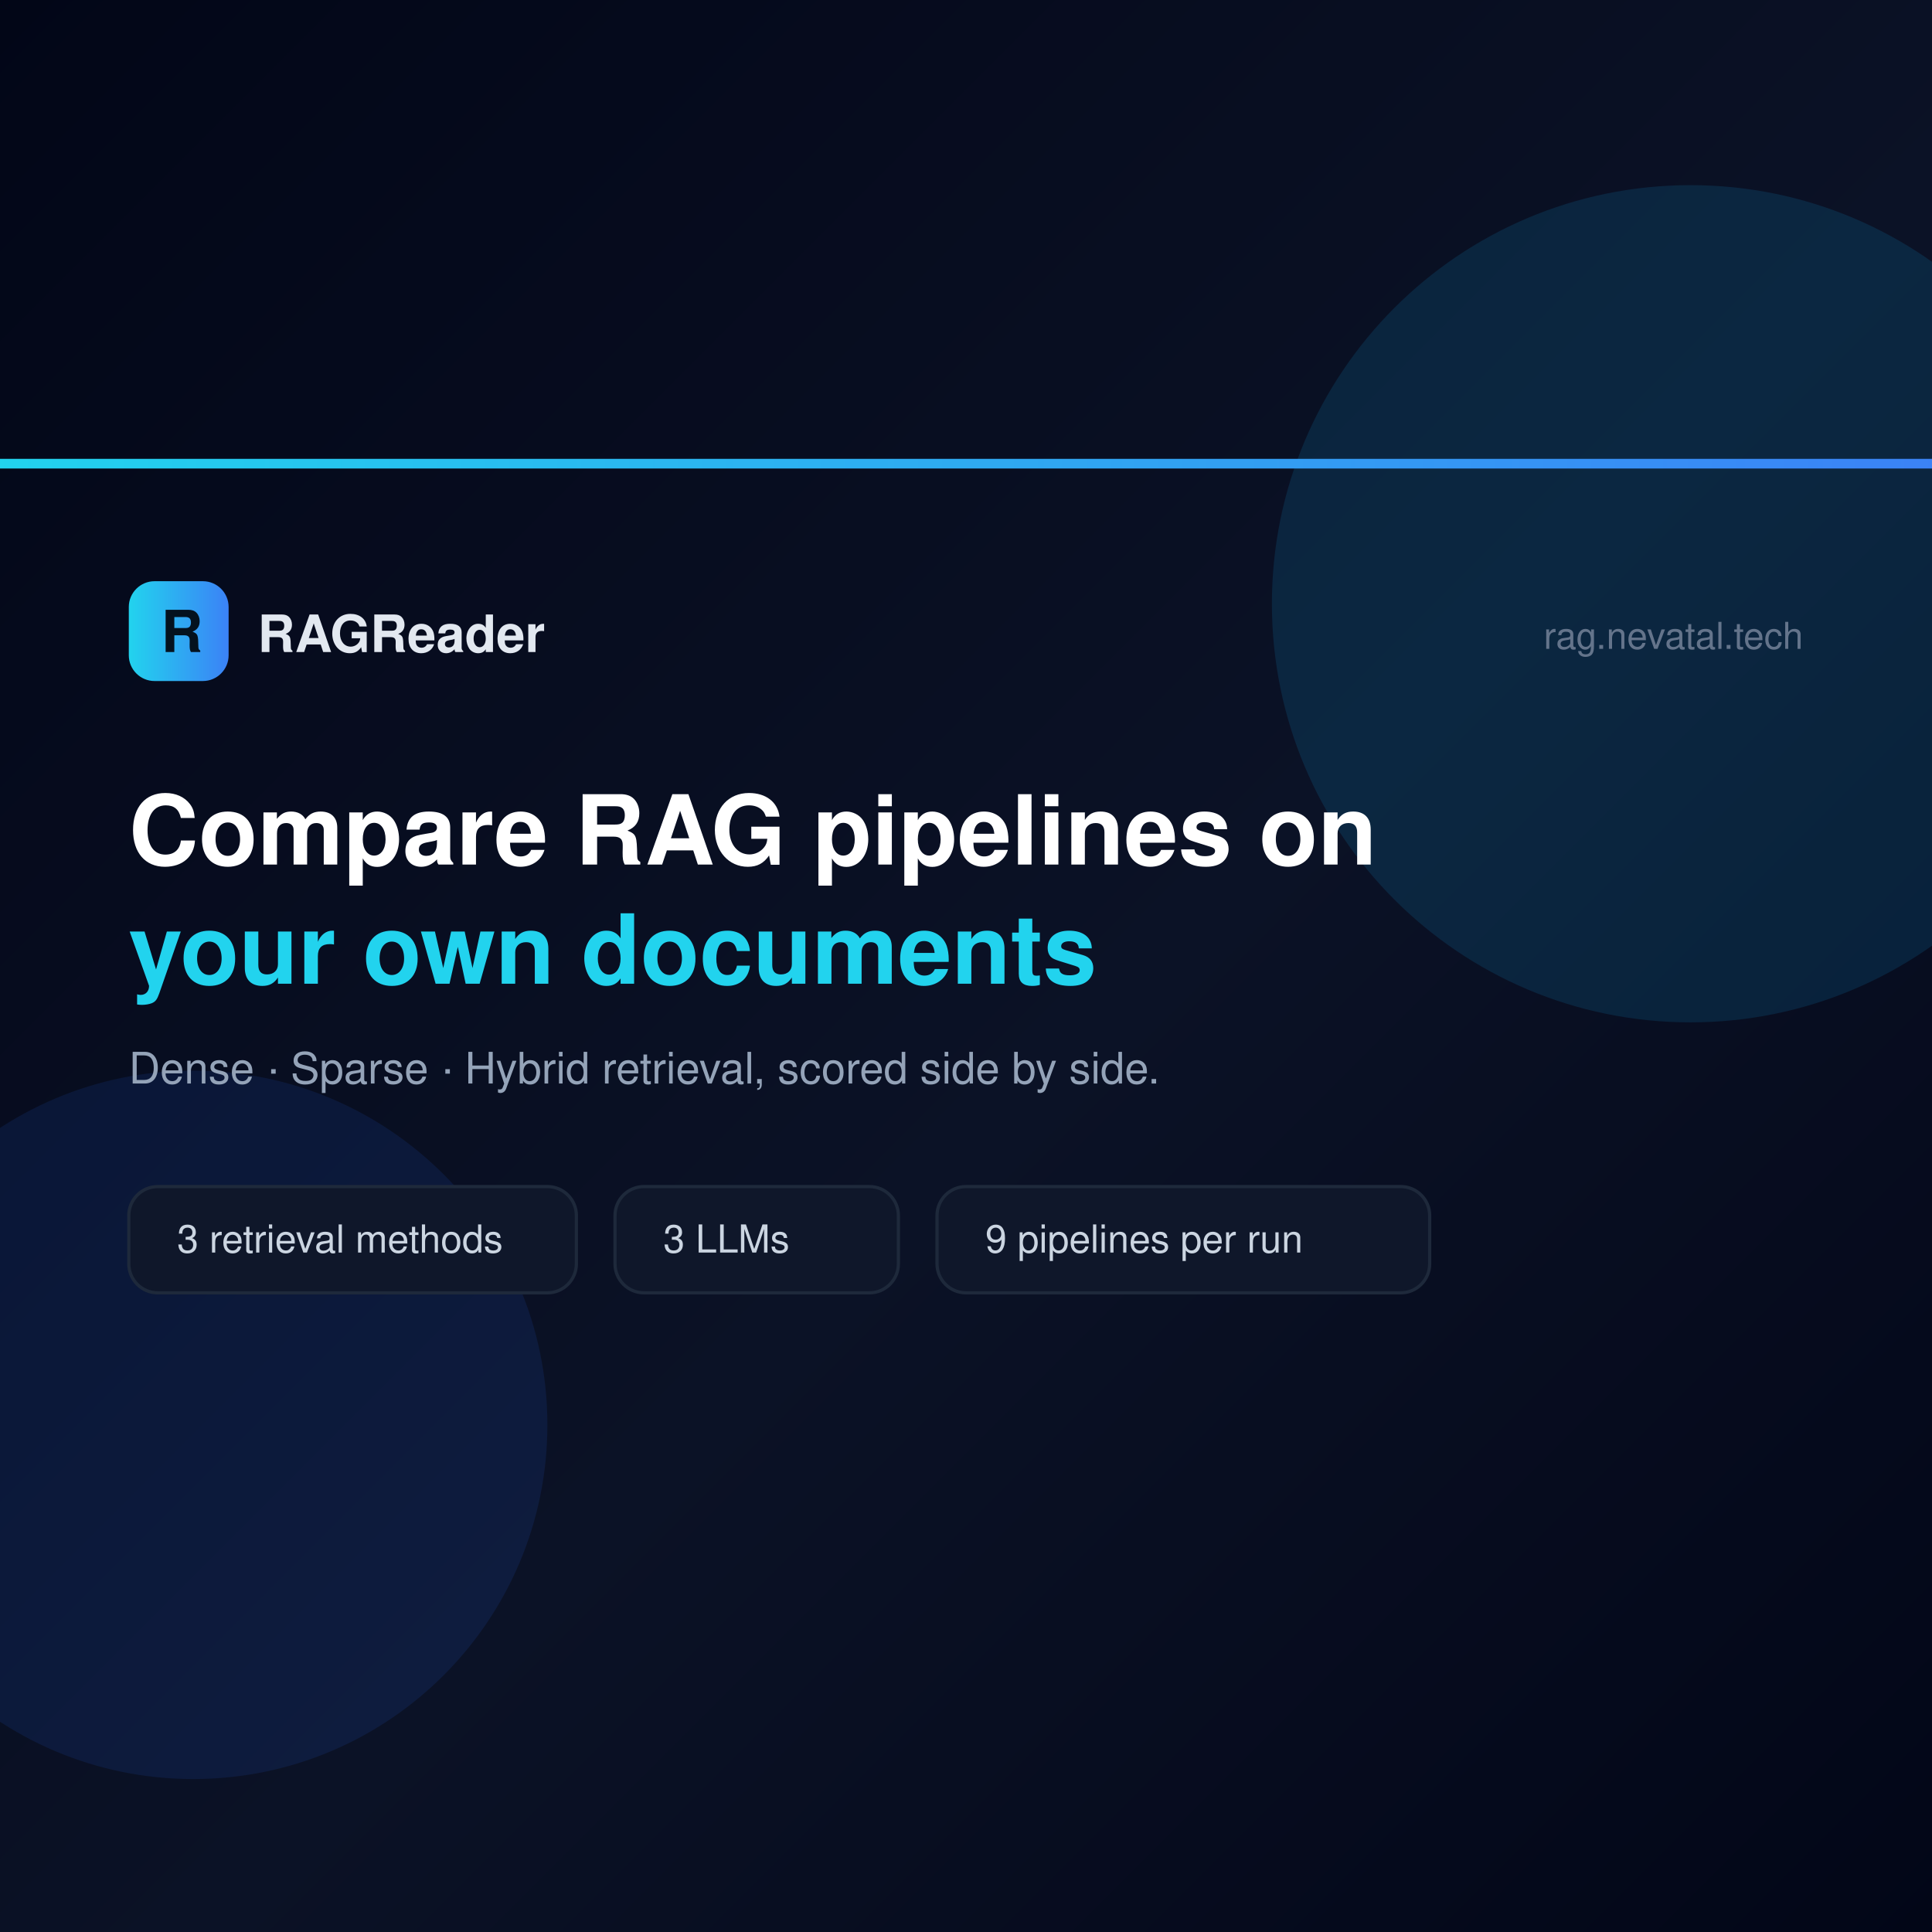
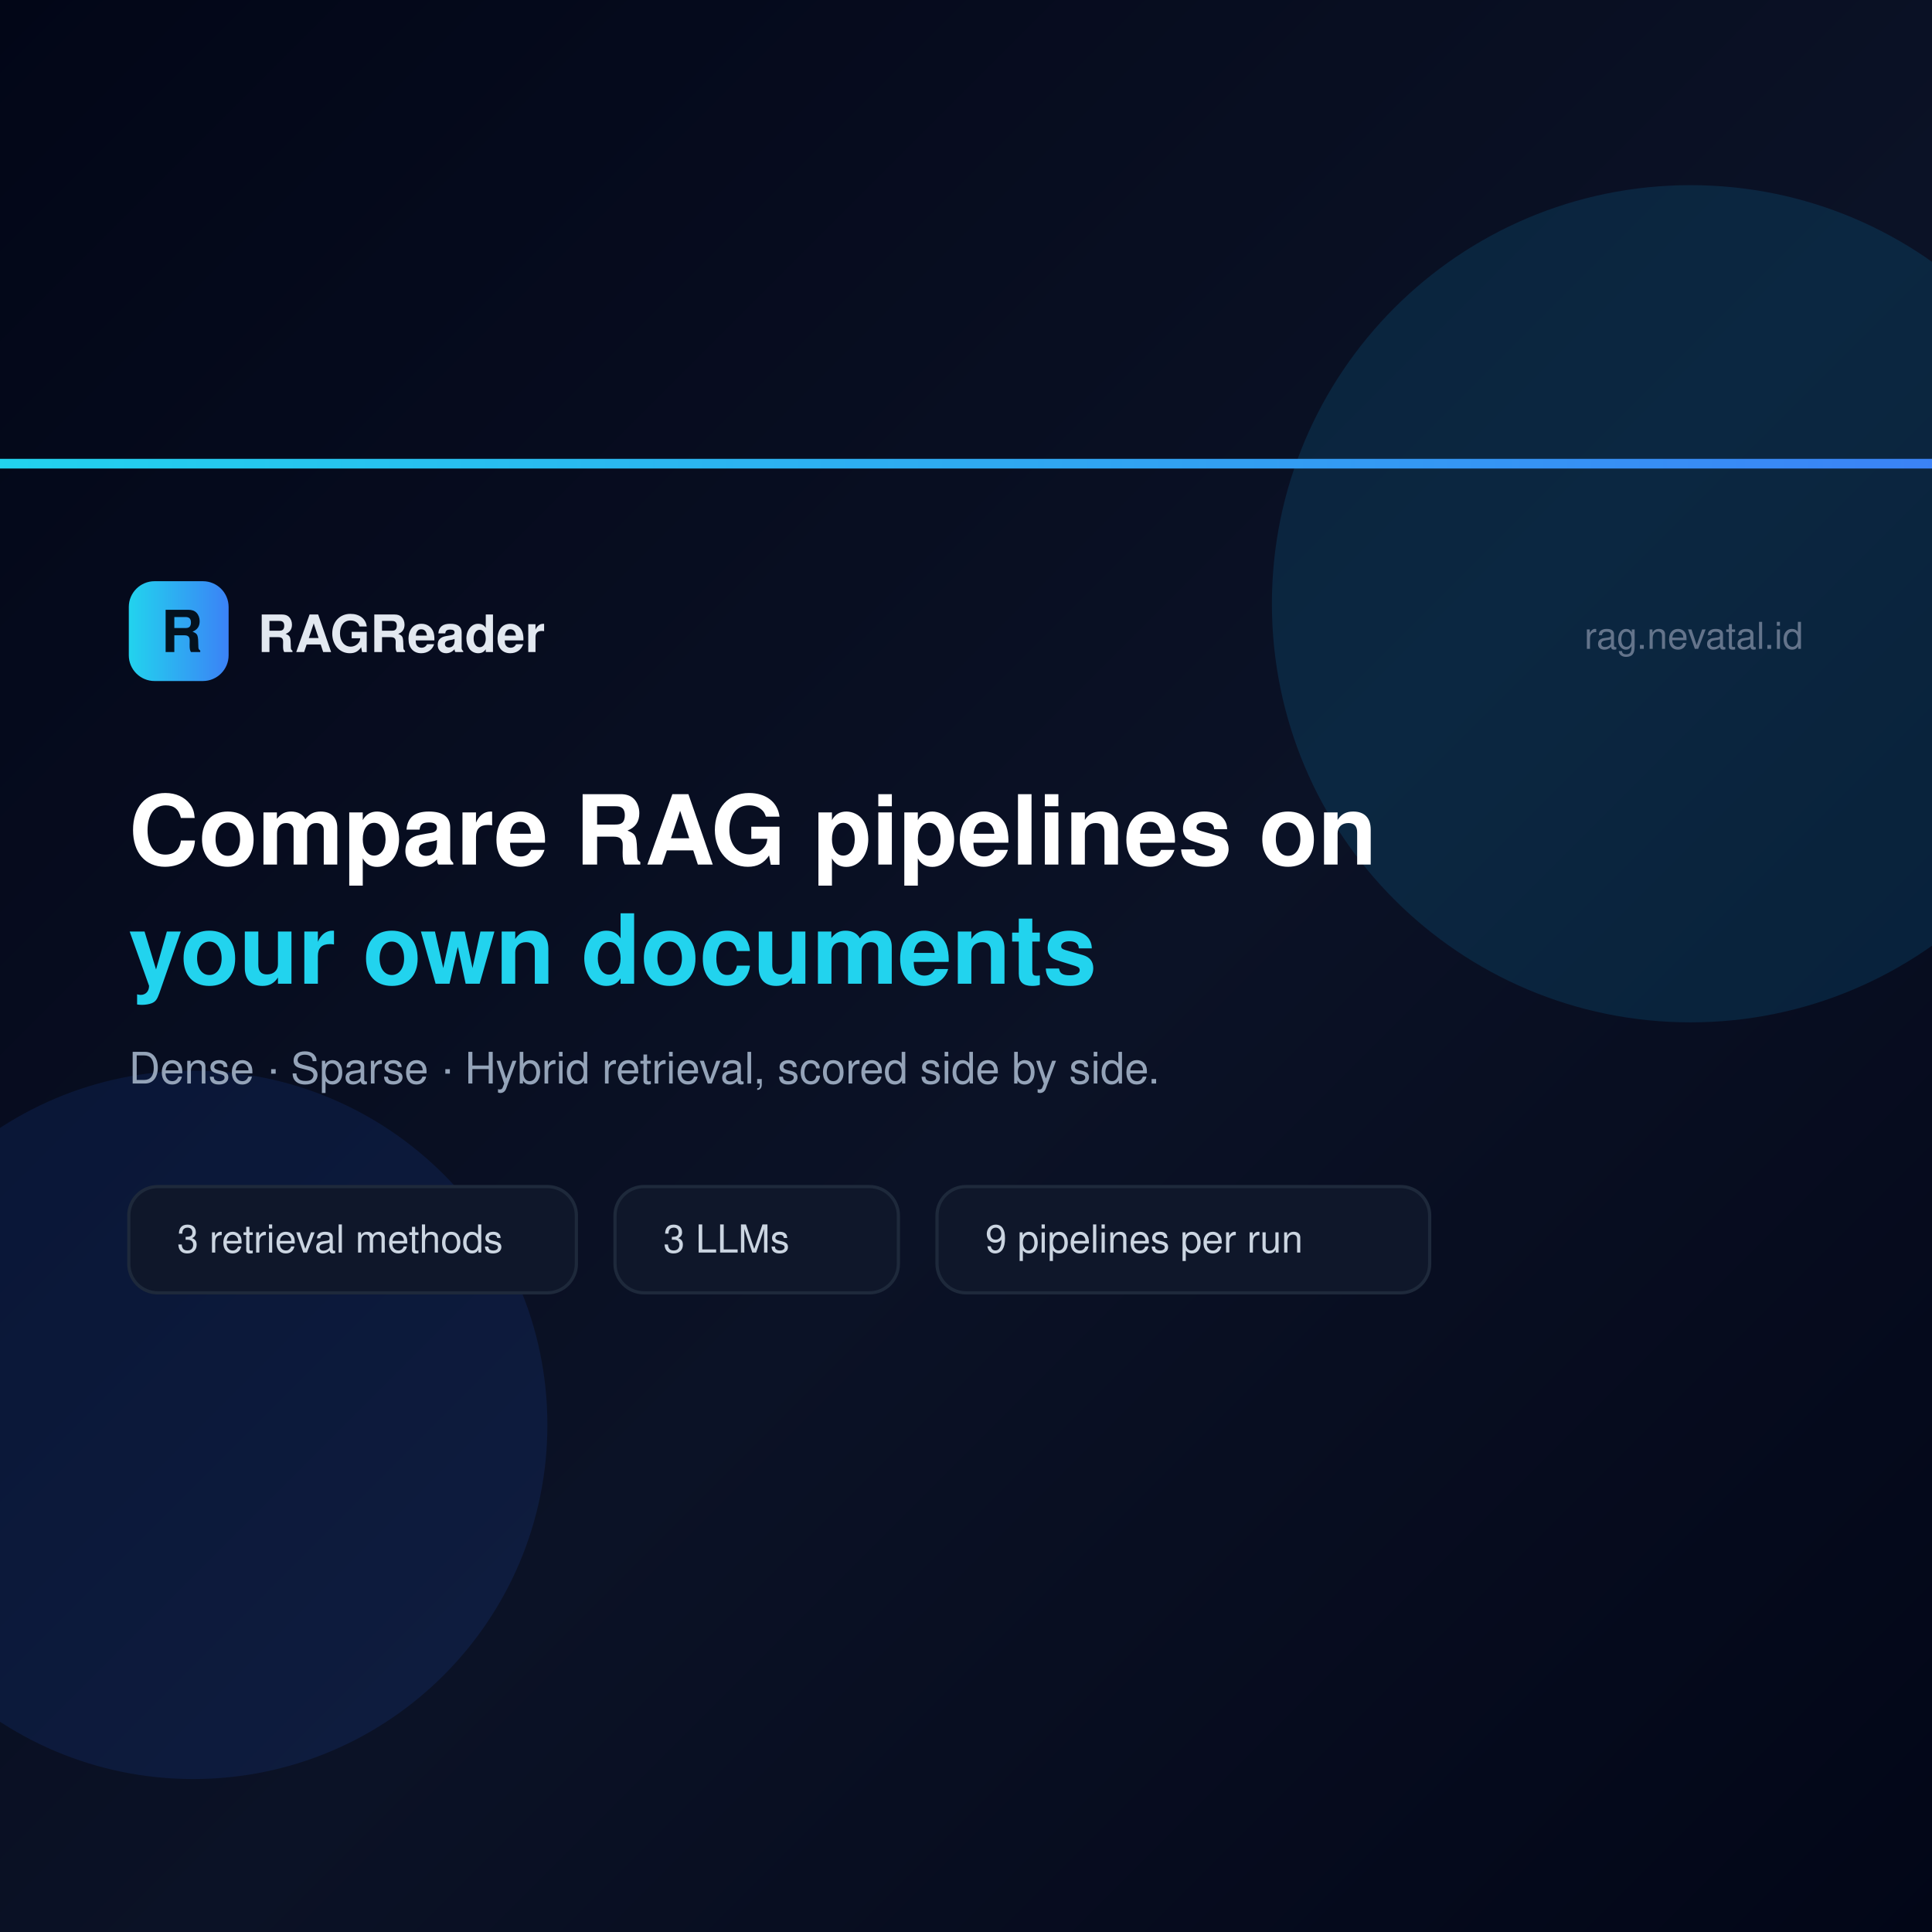
<svg xmlns="http://www.w3.org/2000/svg" width="1200" height="1200" viewBox="0 0 1200 1200">
  <defs>
    <linearGradient id="bg" x1="0" x2="1" y1="0" y2="1">
      <stop offset="0%" stop-color="#020617" />
      <stop offset="55%" stop-color="#0b1226" />
      <stop offset="100%" stop-color="#020617" />
    </linearGradient>
    <linearGradient id="brand" x1="0" x2="1" y1="0" y2="0">
      <stop offset="0%" stop-color="#22d3ee" />
      <stop offset="100%" stop-color="#3b82f6" />
    </linearGradient>
  </defs>
  <rect width="1200" height="1200" fill="url(#bg)" />
  <g transform="translate(0,285)">
    <circle cx="1050" cy="90" r="260" fill="#0ea5e9" opacity=".14" />
    <circle cx="120" cy="600" r="220" fill="#2563eb" opacity=".12" />
    <rect width="1200" height="6" x="0" y="0" fill="url(#brand)" />
    <rect width="62" height="62" x="80" y="76" fill="url(#brand)" rx="16" />
    <text x="100" y="120" fill="#04121f" font-family="Avenir Next, Helvetica Neue, Helvetica" font-size="36" font-weight="700">R</text>
    <text x="160" y="120" fill="#e2e8f0" font-family="Avenir Next, Helvetica Neue, Helvetica" font-size="32" font-weight="600">RAGReader</text>
-     <text x="1120" y="118" fill="#64748b" font-family="Avenir Next, Helvetica Neue, Helvetica" font-size="23" text-anchor="end">rag.nevatal.tech</text>
+     <text x="1120" y="118" fill="#64748b" font-family="Avenir Next, Helvetica Neue, Helvetica" font-size="23" text-anchor="end">rag.nevatal.id</text>
    <text x="80" y="252" fill="#fff" font-family="Avenir Next, Helvetica Neue, Helvetica" font-size="60" font-weight="700">Compare RAG pipelines on</text>
    <text x="80" y="326" fill="#22d3ee" font-family="Avenir Next, Helvetica Neue, Helvetica" font-size="60" font-weight="700">your own documents</text>
    <text x="80" y="388" fill="#94a3b8" font-family="Avenir Next, Helvetica Neue, Helvetica" font-size="27">Dense · Sparse · Hybrid retrieval, scored side by side.</text>
    <g fill="#cbd5e1" font-family="Avenir Next, Helvetica Neue, Helvetica" font-size="24">
      <rect width="278" height="66" x="80" y="452" fill="#0f172a" stroke="#1e293b" stroke-width="2" rx="18" />
      <text x="110" y="493">3 retrieval methods</text>
      <rect width="176" height="66" x="382" y="452" fill="#0f172a" stroke="#1e293b" stroke-width="2" rx="18" />
      <text x="412" y="493">3 LLMs</text>
      <rect width="306" height="66" x="582" y="452" fill="#0f172a" stroke="#1e293b" stroke-width="2" rx="18" />
      <text x="612" y="493">9 pipelines per run</text>
    </g>
  </g>
</svg>
